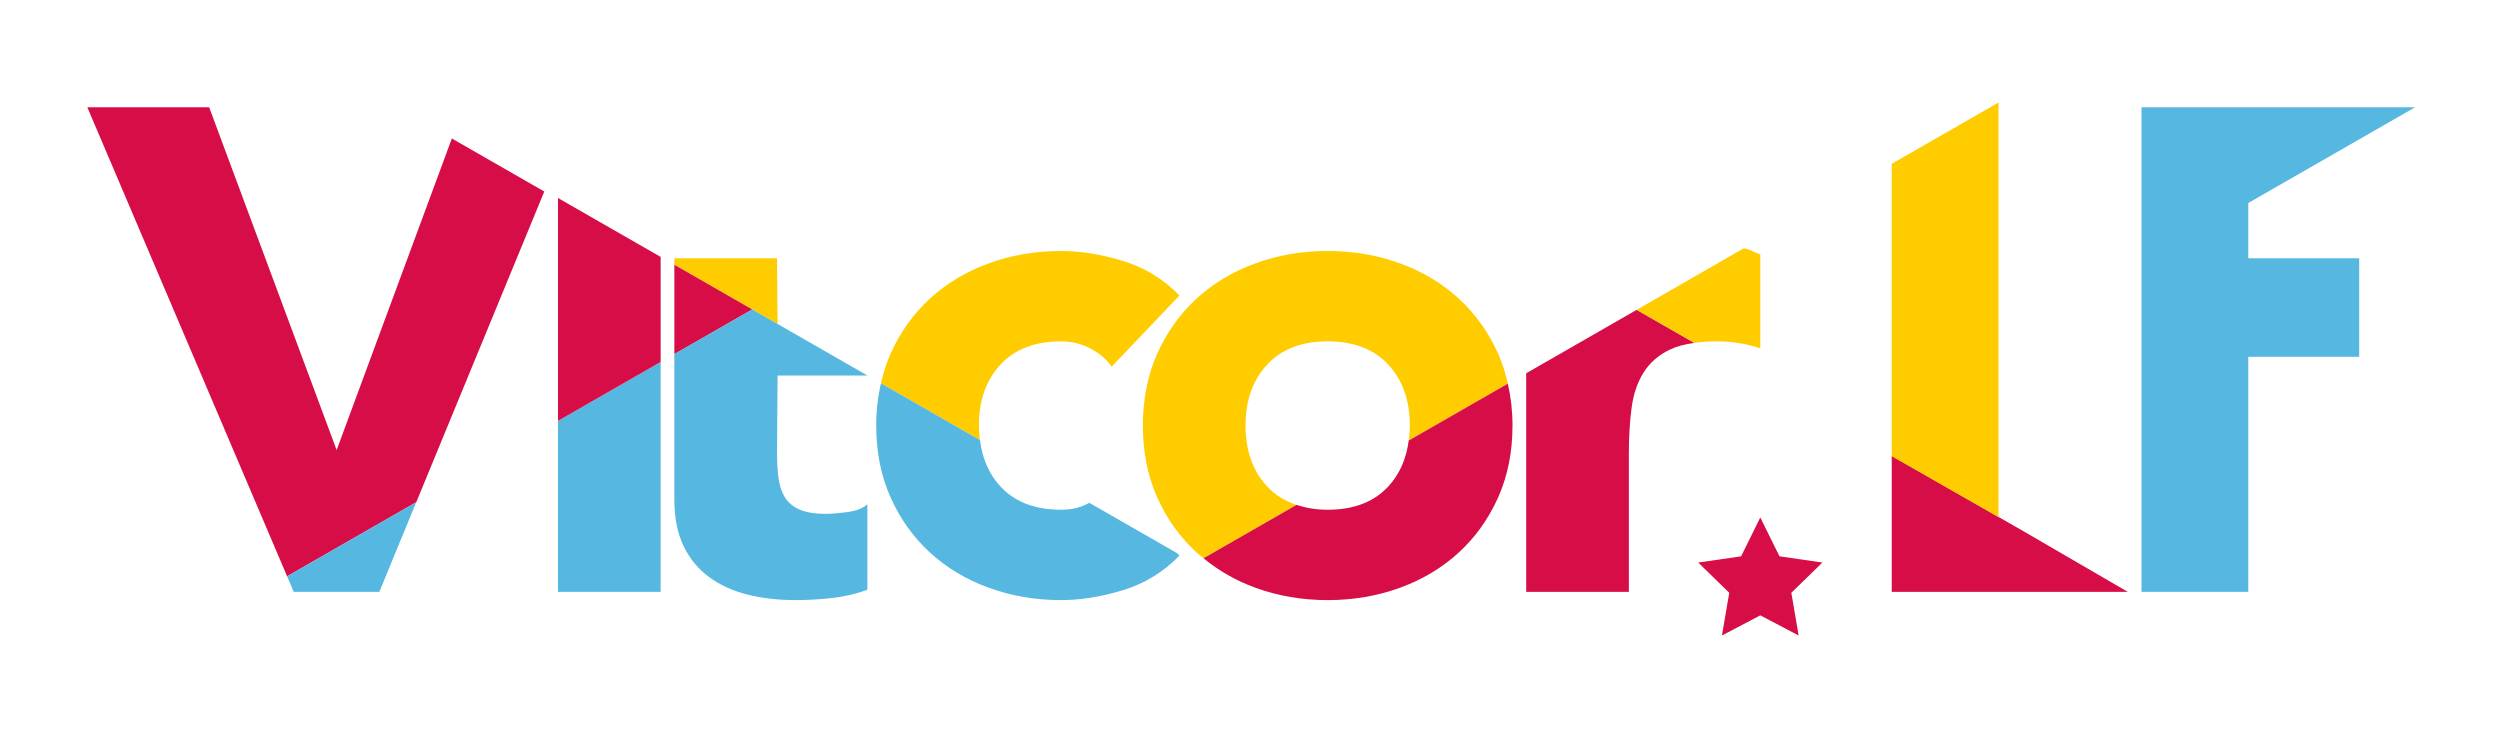
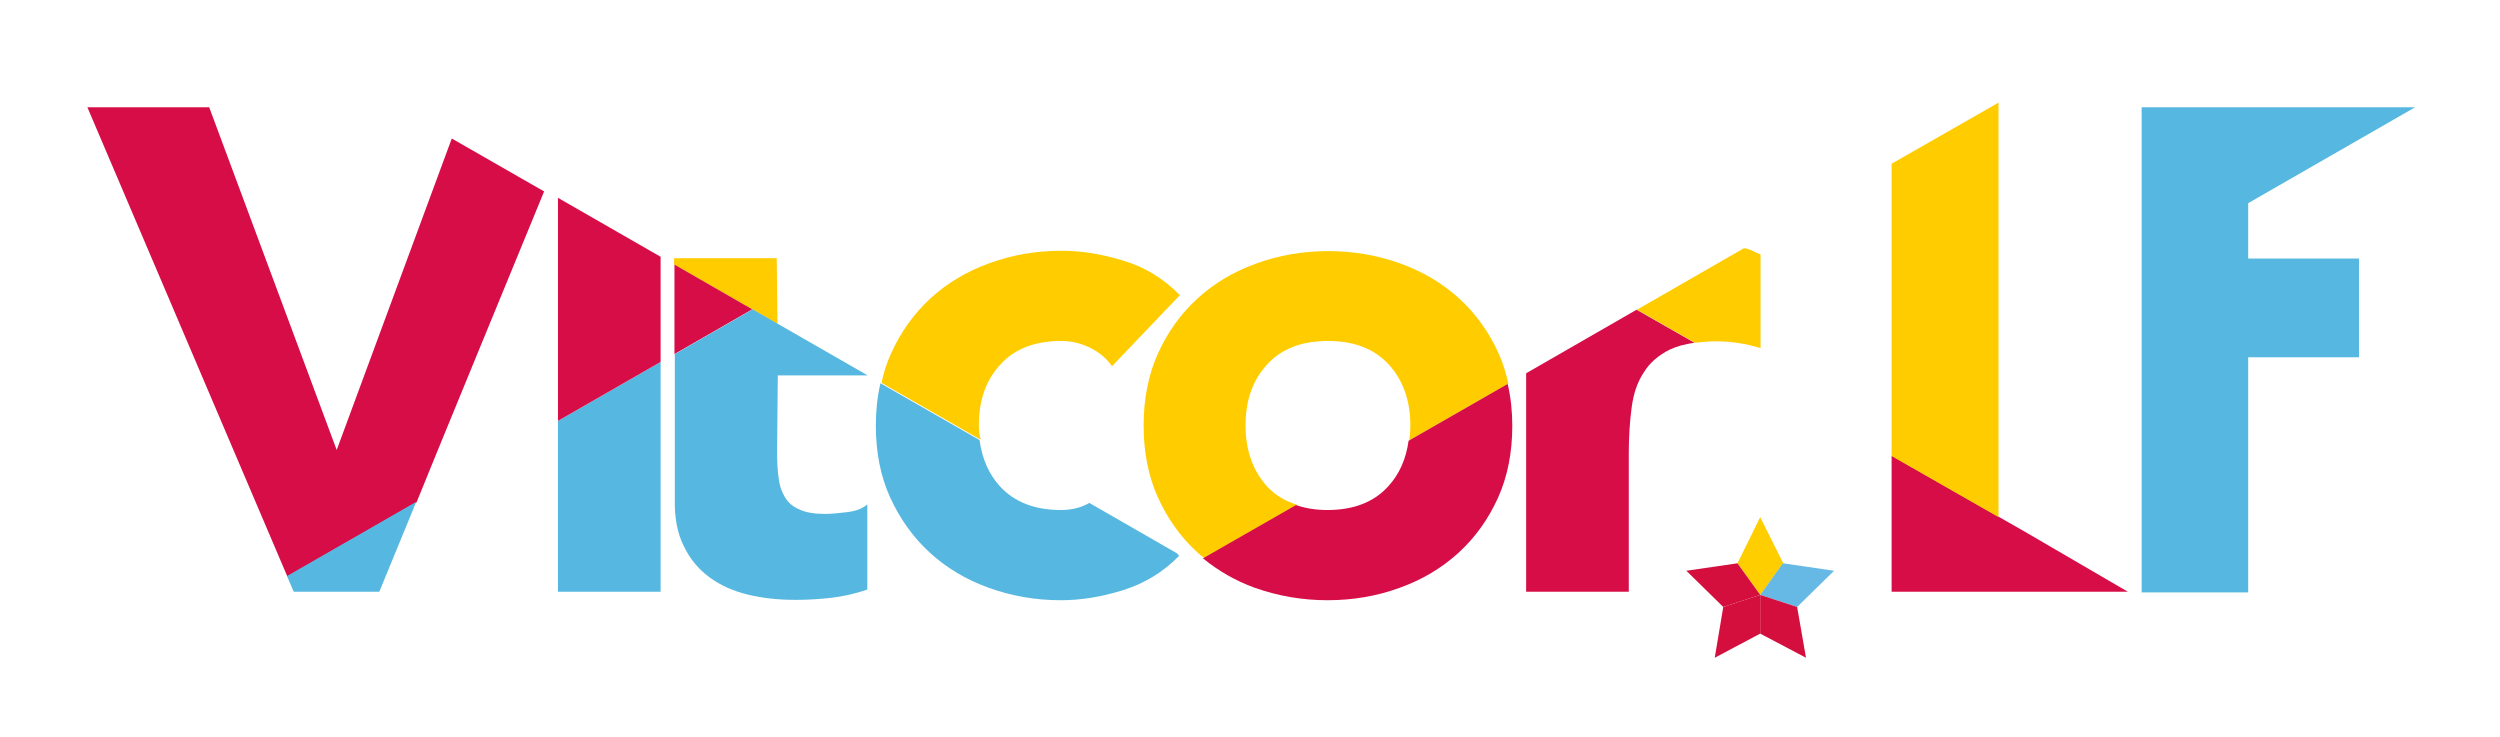
- <svg xmlns="http://www.w3.org/2000/svg" data-bbox="24.583 28.875 655.417 150.059" viewBox="0 0 703.89 207.276" data-type="ugc">
+ <svg xmlns="http://www.w3.org/2000/svg" version="1.1" id="Camada_1" x="0px" y="0px" viewBox="0 0 703.9 207.3" style="enable-background:new 0 0 703.9 207.3;" xml:space="preserve">
+   <style type="text/css">
+ 	.st0{fill:#56B7E0;}
+ 	.st1{fill:none;}
+ 	.st2{fill:#D60D47;}
+ 	.st3{fill:#FFCC00;}
+ 	.st4{fill:#E52328;}
+ 	.st5{fill:#FFCE00;}
+ 	.st6{fill:#65B9E4;}
+ 	.st7{fill:#D40F3E;}
+ </style>
  <g>
-     <path fill="#56b7e0" d="M157.101 118.504l28.909-16.585v64.729h-28.909v-48.144z" />
-     <path d="M373.818 96.111c-7.323 0-13.009 2.185-17.055 6.552-4.048 4.37-6.072 10.088-6.072 17.153 0 7.067 2.023 12.785 6.072 17.151 4.046 4.37 9.732 6.553 17.055 6.553s13.009-2.183 17.055-6.553c4.048-4.366 6.072-10.084 6.072-17.151 0-7.065-2.023-12.783-6.072-17.153-4.046-4.367-9.731-6.552-17.055-6.552z" fill="none" />
-     <path d="M602.954 30.198H680l-46.98 26.953v15.563h31.222v27.753H633.02v66.18h-30.066V30.198z" fill="#56b7e0" />
-     <path fill="#d60d47" d="M157.101 55.748l28.909 16.584v29.587l-28.909 16.585V55.748z" />
-     <path fill="#d60d47" d="M495.621 173.255l-10.802 5.679 2.063-12.028-8.739-8.519 12.077-1.755 5.401-10.943 5.401 10.943 12.077 1.755-8.739 8.519 2.063 12.028-10.802-5.679z" />
-     <path d="M390.874 102.662c-4.046-4.366-9.732-6.552-17.055-6.552s-13.009 2.185-17.055 6.552c-4.048 4.37-6.072 10.088-6.072 17.153 0 7.067 2.023 12.785 6.072 17.151 2.242 2.422 5.04 4.102 8.289 5.182l31.577-18.116c.177-1.359.317-2.741.317-4.218-.002-7.064-2.025-12.781-6.073-17.152z" fill="none" />
-     <path d="M356.763 136.967c-4.048-4.366-6.072-10.084-6.072-17.151 0-7.065 2.023-12.783 6.072-17.153 4.046-4.366 9.732-6.552 17.055-6.552s13.009 2.185 17.055 6.552c4.048 4.37 6.072 10.088 6.072 17.153 0 1.476-.14 2.859-.317 4.218l27.918-16.017c-.665-2.942-1.548-5.77-2.739-8.437-2.699-6.038-6.393-11.208-11.082-15.514-4.692-4.304-10.216-7.613-16.576-9.926-6.36-2.313-13.139-3.469-20.332-3.469-7.197 0-13.973 1.156-20.332 3.469-6.36 2.313-11.885 5.622-16.576 9.926-4.69 4.306-8.383 9.476-11.082 15.514-2.697 6.04-4.046 12.785-4.046 20.236 0 7.453 1.349 14.198 4.046 20.236 2.699 6.04 6.392 11.212 11.082 15.514.621.57 1.296 1.076 1.946 1.611l26.195-15.028c-3.247-1.08-6.045-2.76-8.287-5.182z" fill="#ffcc00" />
-     <path d="M373.818 168.961c7.193 0 13.973-1.157 20.332-3.469 6.36-2.313 11.883-5.62 16.576-9.926 4.688-4.302 8.383-9.474 11.082-15.514 2.697-6.038 4.046-12.783 4.046-20.236a53.2 53.2 0 0 0-1.308-11.799l-27.918 16.017c-.669 5.145-2.552 9.48-5.754 12.934-4.046 4.37-9.732 6.553-17.055 6.553-3.265 0-6.153-.503-8.767-1.372l-26.195 15.028c4.261 3.507 9.112 6.308 14.63 8.315 6.359 2.311 13.134 3.469 20.331 3.469z" fill="#d60d47" />
-     <path d="M275.612 119.816c0-7.065 2.023-12.783 6.072-17.153 4.046-4.366 9.732-6.552 17.055-6.552 2.955 0 5.716.674 8.287 2.023 2.569 1.349 4.56 3.053 5.976 5.106l19.079-20.042c-4.498-4.626-9.798-7.869-15.9-9.732-6.104-1.861-11.917-2.795-17.441-2.795-7.197 0-13.973 1.156-20.332 3.469-6.36 2.313-11.885 5.622-16.574 9.926-4.692 4.306-8.385 9.476-11.082 15.514-1.178 2.636-2.051 5.431-2.715 8.336l27.883 15.996c-.167-1.323-.308-2.662-.308-4.096z" fill="#ffcc00" />
-     <path fill="#e52328" d="M331.443 155.765l-24.745-14.196h-.001l24.747 14.196h-.001z" />
-     <path d="M261.833 155.566c4.688 4.306 10.214 7.613 16.574 9.926 6.36 2.311 13.135 3.469 20.332 3.469 5.524 0 11.338-.934 17.441-2.795 6.102-1.861 11.402-5.108 15.9-9.732l-.636-.668-24.746-14.197c-2.247 1.29-4.893 1.952-7.959 1.952-7.323 0-13.009-2.183-17.055-6.553-3.227-3.48-5.109-7.859-5.764-13.055l-27.883-15.996a53.158 53.158 0 0 0-1.334 11.9c0 7.453 1.349 14.198 4.048 20.236 2.697 6.038 6.39 11.21 11.082 15.513z" fill="#56b7e0" />
-     <path fill="#ffcc00" d="M218.935 91.215l-.162-18.501h-28.909v1.829l29.071 16.672z" />
-     <path fill="#d60d47" d="M599.099 166.648l-29.01-16.863-37.464-21.443v38.306h66.474z" />
-     <path fill="#d60d47" d="M153.247 53.923l-26.028-14.931-32.436 87.725-35.895-96.519H24.583l56.251 132.059 36.368-20.864 36.045-87.47z" />
-     <path fill="#56b7e0" d="M106.795 166.648l10.407-25.255-36.368 20.864 1.87 4.391h24.091z" />
-     <path fill="#d60d47" d="M189.864 74.543V99.71L211.8 87.127l-21.936-12.584z" />
-     <path d="M192.465 153.735c1.735 3.599 4.144 6.523 7.227 8.769 3.085 2.251 6.68 3.888 10.794 4.916 4.11 1.026 8.605 1.541 13.491 1.541 3.339 0 6.745-.194 10.214-.578a43.826 43.826 0 0 0 10.022-2.313v-24.091c-1.287 1.156-3.181 1.897-5.686 2.215-2.505.324-4.53.482-6.072.482-3.083 0-5.558-.414-7.419-1.252-1.865-.834-3.247-2.023-4.144-3.567-.9-1.541-1.477-3.373-1.733-5.492-.26-2.119-.386-4.462-.386-7.035l.161-21.602h25.29L211.8 87.127 189.864 99.71v40.92c0 5.14.868 9.51 2.601 13.105z" fill="#56b7e0" />
-     <path d="M460.807 87.236l-31.098 17.862v61.55h28.909v-39.123c0-4.626.256-8.867.772-12.721.512-3.855 1.637-7.159 3.373-9.924 1.733-2.761 4.206-4.914 7.419-6.457 1.88-.903 4.207-1.508 6.881-1.882l-16.256-9.305z" fill="#d60d47" />
-     <path d="M483.286 96.111c2.183 0 4.27.162 6.264.482 1.991.322 4.014.804 6.072 1.445V71.634c-1.415-.386-3.012-1.576-4.681-1.706l-30.133 17.308 16.256 9.304a44.545 44.545 0 0 1 6.222-.429z" fill="#ffcc00" />
-     <path fill="#ffcc00" d="M562.691 145.597V28.875l-30.066 17.249v82.33l30.066 17.143z" />
+     <path class="st0" d="M157.1,118.5l28.9-16.6v64.7h-28.9V118.5z" />
+     <path class="st1" d="M373.8,96.1c-7.3,0-13,2.2-17.1,6.6c-4,4.4-6.1,10.1-6.1,17.2c0,7.1,2,12.8,6.1,17.2c4,4.4,9.7,6.6,17.1,6.6   s13-2.2,17.1-6.6c4-4.4,6.1-10.1,6.1-17.2c0-7.1-2-12.8-6.1-17.2C386.8,98.3,381.1,96.1,373.8,96.1z" />
+     <path class="st0" d="M603,30.2h77l-47,27v15.6h31.2v27.8H633v66.2H603L603,30.2L603,30.2z" />
+     <path class="st2" d="M157.1,55.7L186,72.3v29.6l-28.9,16.6V55.7z" />
+     <path class="st1" d="M390.9,102.7c-4-4.4-9.7-6.6-17.1-6.6s-13,2.2-17.1,6.6c-4,4.4-6.1,10.1-6.1,17.2c0,7.1,2,12.8,6.1,17.2   c2.2,2.4,5,4.1,8.3,5.2l31.6-18.1c0.2-1.4,0.3-2.7,0.3-4.2C396.9,112.7,394.9,107,390.9,102.7z" />
+     <path class="st3" d="M356.8,137c-4-4.4-6.1-10.1-6.1-17.2c0-7.1,2-12.8,6.1-17.2c4-4.4,9.7-6.6,17.1-6.6s13,2.2,17.1,6.6   c4,4.4,6.1,10.1,6.1,17.2c0,1.5-0.1,2.9-0.3,4.2l27.9-16c-0.7-2.9-1.5-5.8-2.7-8.4c-2.7-6-6.4-11.2-11.1-15.5   c-4.7-4.3-10.2-7.6-16.6-9.9s-13.1-3.5-20.3-3.5c-7.2,0-14,1.2-20.3,3.5c-6.4,2.3-11.9,5.6-16.6,9.9c-4.7,4.3-8.4,9.5-11.1,15.5   c-2.7,6-4,12.8-4,20.2c0,7.5,1.3,14.2,4,20.2c2.7,6,6.4,11.2,11.1,15.5c0.6,0.6,1.3,1.1,1.9,1.6l26.2-15   C361.8,141.1,359,139.4,356.8,137L356.8,137z" />
+     <path class="st2" d="M373.8,169c7.2,0,14-1.2,20.3-3.5c6.4-2.3,11.9-5.6,16.6-9.9c4.7-4.3,8.4-9.5,11.1-15.5c2.7-6,4-12.8,4-20.2   c0-4-0.4-7.9-1.3-11.8l-27.9,16c-0.7,5.1-2.6,9.5-5.8,12.9c-4,4.4-9.7,6.6-17.1,6.6c-3.3,0-6.2-0.5-8.8-1.4l-26.2,15   c4.3,3.5,9.1,6.3,14.6,8.3C359.8,167.8,366.6,169,373.8,169L373.8,169z" />
+     <path class="st3" d="M275.6,119.8c0-7.1,2-12.8,6.1-17.2c4-4.4,9.7-6.6,17.1-6.6c3,0,5.7,0.7,8.3,2c2.6,1.3,4.6,3.1,6,5.1l19.1-20   c-4.5-4.6-9.8-7.9-15.9-9.7c-6.1-1.9-11.9-2.8-17.4-2.8c-7.2,0-14,1.2-20.3,3.5c-6.4,2.3-11.9,5.6-16.6,9.9   c-4.7,4.3-8.4,9.5-11.1,15.5c-1.2,2.6-2.1,5.4-2.7,8.3l27.9,16C275.8,122.6,275.6,121.2,275.6,119.8L275.6,119.8z" />
+     <path class="st4" d="M331.4,155.8l-24.7-14.2h0L331.4,155.8L331.4,155.8z" />
+     <path class="st0" d="M261.8,155.6c4.7,4.3,10.2,7.6,16.6,9.9c6.4,2.3,13.1,3.5,20.3,3.5c5.5,0,11.3-0.9,17.4-2.8   c6.1-1.9,11.4-5.1,15.9-9.7l-0.6-0.7l-24.7-14.2c-2.2,1.3-4.9,2-8,2c-7.3,0-13-2.2-17.1-6.6c-3.2-3.5-5.1-7.9-5.8-13.1l-27.9-16   c-0.9,3.9-1.3,7.9-1.3,11.9c0,7.5,1.3,14.2,4,20.2C253.4,146.1,257.1,151.3,261.8,155.6L261.8,155.6z" />
+     <path class="st3" d="M218.9,91.2l-0.2-18.5h-28.9v1.8L218.9,91.2z" />
+     <path class="st2" d="M599.1,166.6l-29-16.9l-37.5-21.4v38.3L599.1,166.6L599.1,166.6z" />
+     <path class="st2" d="M153.2,53.9l-26-14.9l-32.4,87.7L58.9,30.2H24.6l56.3,132.1l36.4-20.9C117.2,141.4,153.2,53.9,153.2,53.9z" />
+     <path class="st0" d="M106.8,166.6l10.4-25.3l-36.4,20.9l1.9,4.4H106.8z" />
+     <path class="st2" d="M189.9,74.5v25.2l21.9-12.6L189.9,74.5z" />
+     <path class="st0" d="M192.5,153.7c1.7,3.6,4.1,6.5,7.2,8.8c3.1,2.3,6.7,3.9,10.8,4.9c4.1,1,8.6,1.5,13.5,1.5   c3.3,0,6.7-0.2,10.2-0.6c3.4-0.4,6.8-1.2,10-2.3V142c-1.3,1.2-3.2,1.9-5.7,2.2c-2.5,0.3-4.5,0.5-6.1,0.5c-3.1,0-5.6-0.4-7.4-1.3   c-1.9-0.8-3.2-2-4.1-3.6c-0.9-1.5-1.5-3.4-1.7-5.5c-0.3-2.1-0.4-4.5-0.4-7l0.2-21.6h25.3l-32.4-18.6l-21.9,12.6v40.9   C189.9,145.8,190.7,150.1,192.5,153.7z" />
+     <path class="st2" d="M460.8,87.2l-31.1,17.9v61.5h28.9v-39.1c0-4.6,0.3-8.9,0.8-12.7c0.5-3.9,1.6-7.2,3.4-9.9   c1.7-2.8,4.2-4.9,7.4-6.5c1.9-0.9,4.2-1.5,6.9-1.9L460.8,87.2L460.8,87.2z" />
+     <path class="st3" d="M483.3,96.1c2.2,0,4.3,0.2,6.3,0.5c2,0.3,4,0.8,6.1,1.4V71.6c-1.4-0.4-3-1.6-4.7-1.7l-30.1,17.3l16.3,9.3   C479.1,96.3,481.2,96.1,483.3,96.1z" />
+     <path class="st3" d="M562.7,145.6V28.9l-30.1,17.2v82.3L562.7,145.6L562.7,145.6z" />
+   </g>
+   <g>
+     <polygon class="st5" points="495.6,167.5 489.2,158.6 495.6,145.6 502.1,158.6  " />
+     <polygon class="st6" points="495.6,167.5 506,170.9 516.4,160.7 502,158.6  " />
+     <polygon class="st7" points="495.6,167.5 495.6,178.4 482.8,185.2 485.2,170.9  " />
+     <polygon class="st7" points="495.6,167.5 506,170.9 508.5,185.2 495.6,178.4  " />
+     <polygon class="st7" points="495.6,167.5 489.2,158.6 474.8,160.7 485.2,170.9  " />
  </g>
</svg>
